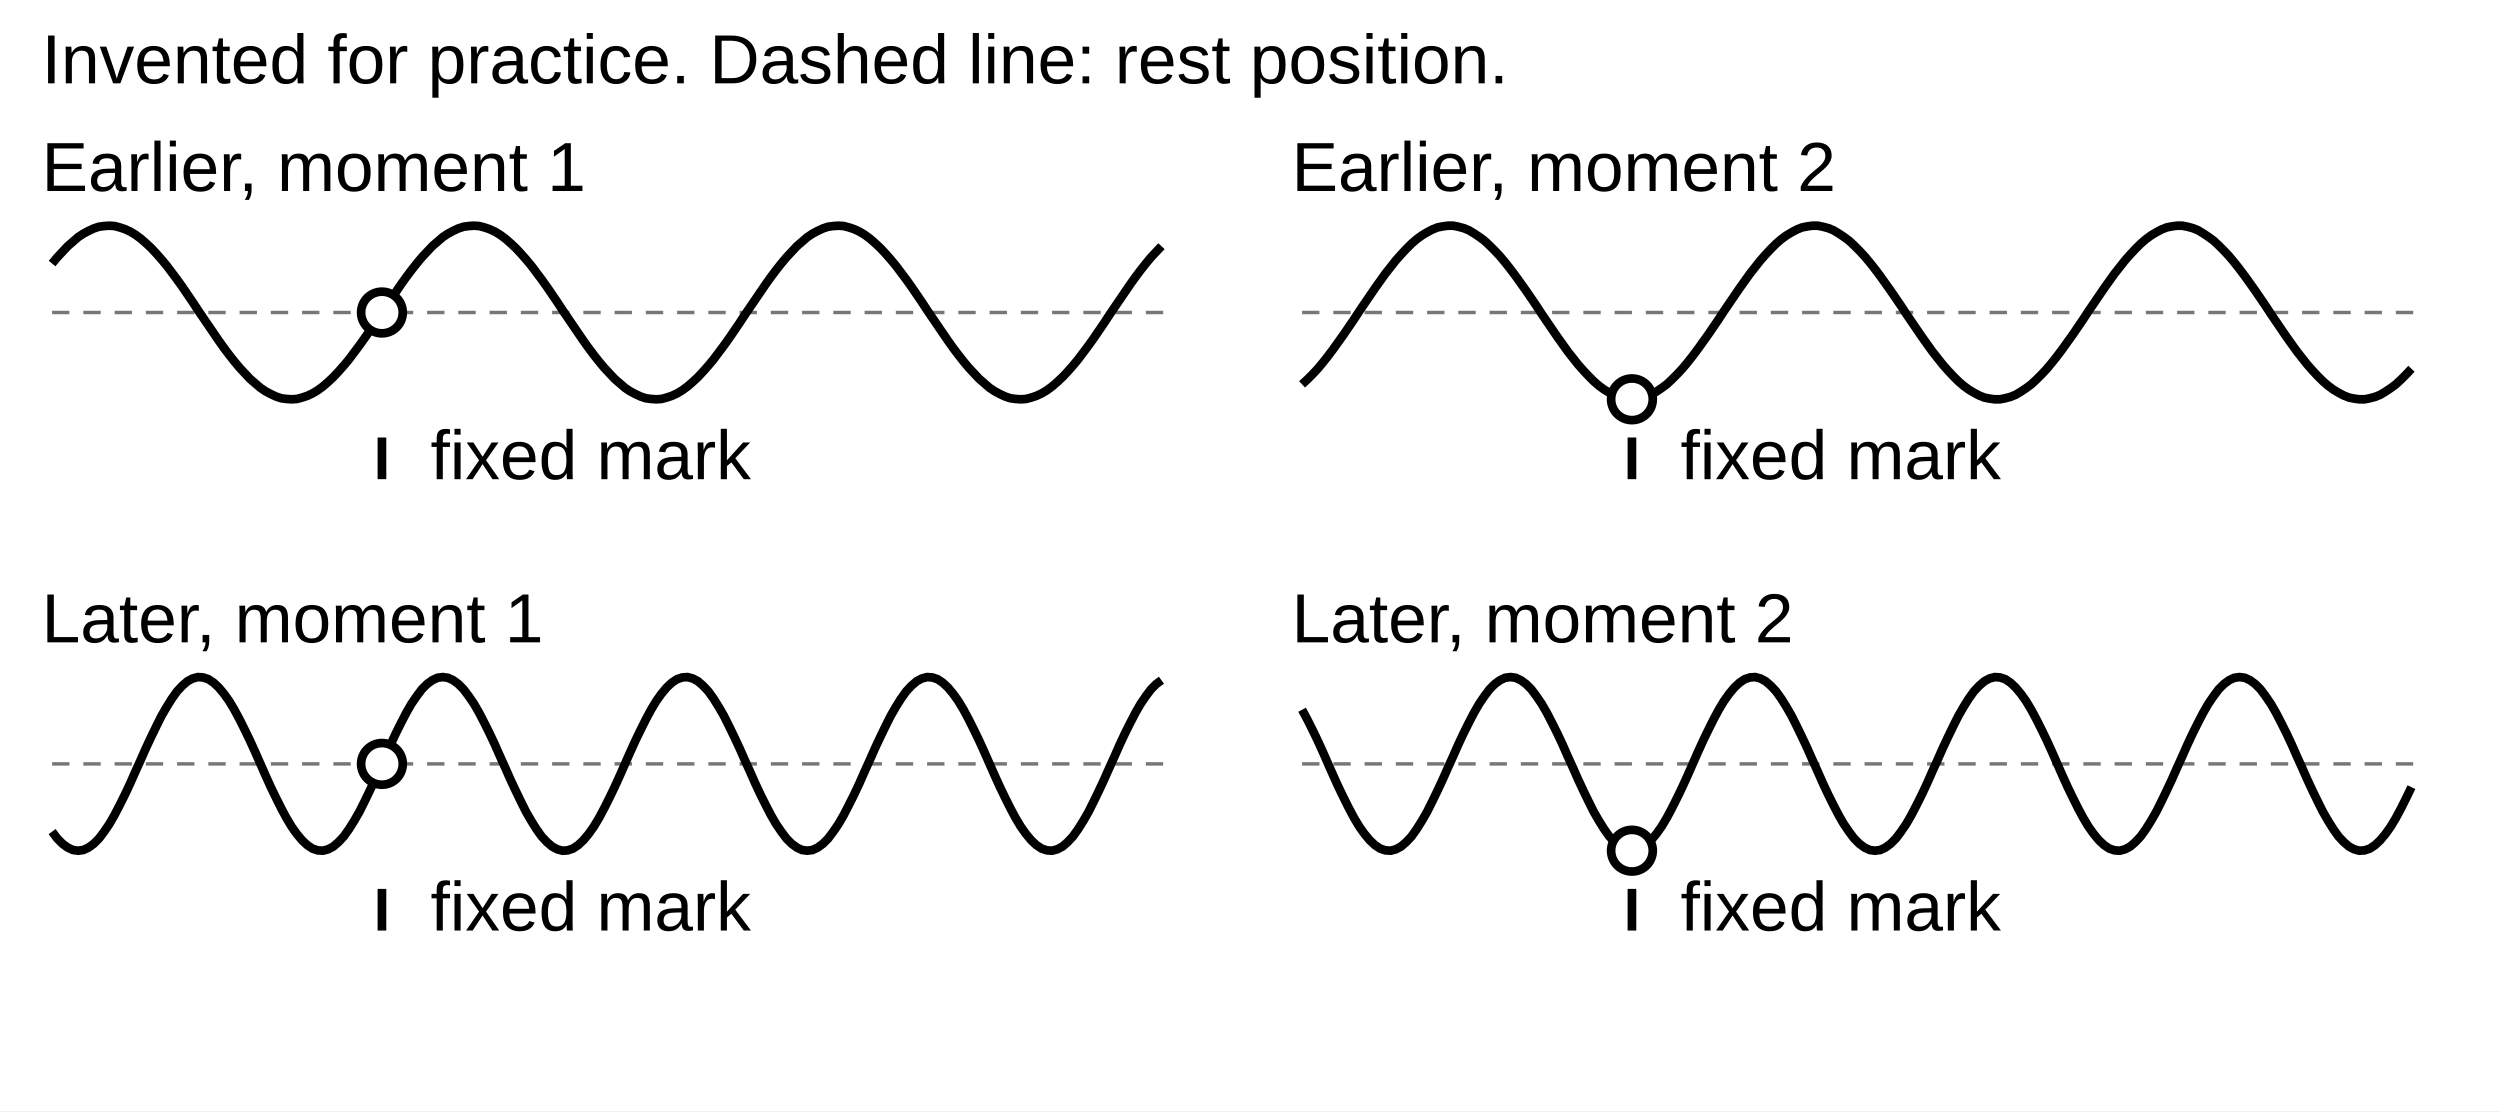
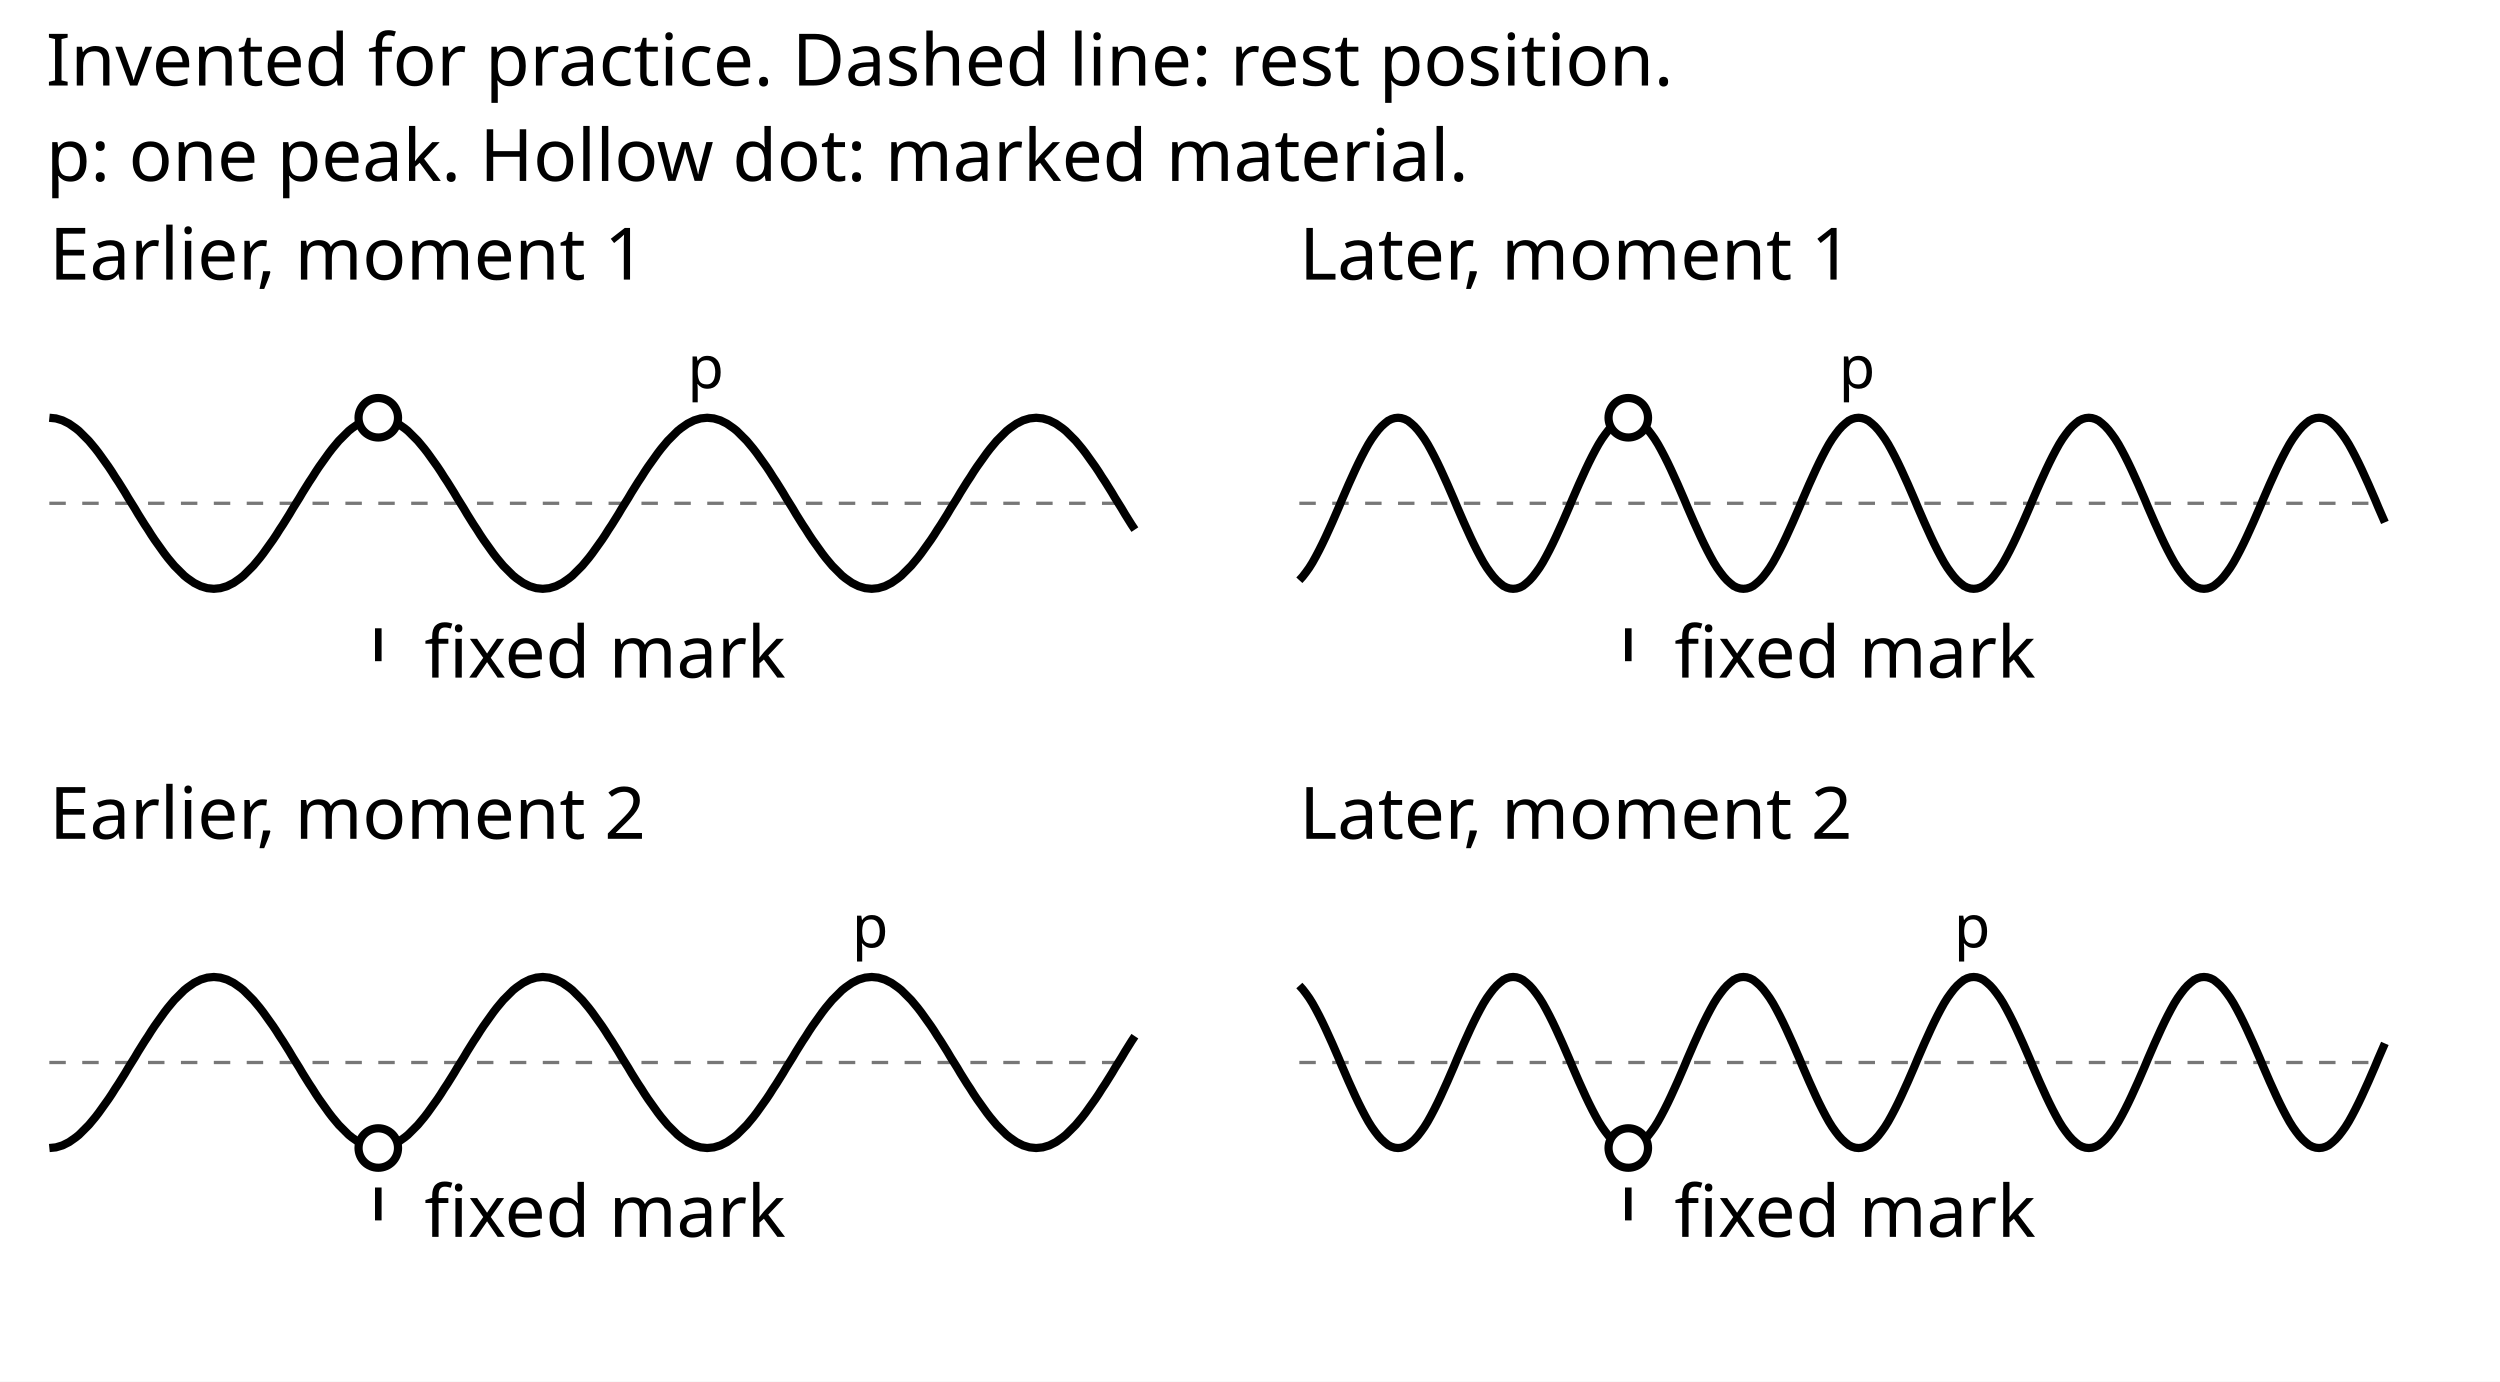
- <svg xmlns="http://www.w3.org/2000/svg" viewBox="0 0 720 320" role="img" aria-label="Original invented observation frames">
+ <svg xmlns="http://www.w3.org/2000/svg" viewBox="0 0 760 420" role="img" aria-label="Invented wave observation frames">
  <rect width="100%" height="100%" fill="white" />
-   <g font-family="Arial,sans-serif" font-size="20" fill="black">
-     <text x="12" y="24">Invented for practice. Dashed line: rest position.</text>
-     <text x="12" y="55">Earlier, moment 1</text>
-     <line x1="15" y1="90" x2="335" y2="90" stroke="#777" stroke-dasharray="5 4" />
-     <polyline points="15.0,75.9 16.5,74.1 18.0,72.5 19.5,70.9 21.0,69.6 22.5,68.3 24.0,67.3 25.5,66.5 27.0,65.8 28.5,65.3 30.0,65.1 31.5,65.0 33.0,65.1 34.5,65.5 36.0,66.0 37.5,66.7 39.0,67.6 40.5,68.7 42.0,70.0 43.5,71.4 45.0,73.0 46.5,74.7 48.0,76.5 49.5,78.5 51.0,80.5 52.5,82.6 54.0,84.8 55.5,87.0 57.0,89.3 58.5,91.5 60.0,93.7 61.5,95.9 63.0,98.1 64.5,100.2 66.0,102.2 67.5,104.1 69.0,105.9 70.5,107.5 72.0,109.1 73.5,110.4 75.0,111.7 76.5,112.7 78.0,113.5 79.5,114.2 81.0,114.7 82.5,114.9 84.0,115.0 85.5,114.9 87.0,114.5 88.5,114.0 90.0,113.3 91.5,112.4 93.0,111.3 94.5,110.0 96.0,108.6 97.5,107.0 99.0,105.3 100.5,103.5 102.0,101.5 103.5,99.5 105.0,97.4 106.5,95.2 108.0,93.0 109.5,90.7 111.0,88.5 112.5,86.3 114.0,84.1 115.5,81.9 117.0,79.8 118.5,77.8 120.0,75.9 121.5,74.1 123.0,72.5 124.5,70.9 126.0,69.6 127.5,68.3 129.0,67.3 130.5,66.5 132.0,65.8 133.5,65.3 135.0,65.1 136.5,65.0 138.0,65.1 139.5,65.5 141.0,66.0 142.5,66.7 144.0,67.6 145.5,68.7 147.0,70.0 148.5,71.4 150.0,73.0 151.5,74.7 153.0,76.5 154.5,78.5 156.0,80.5 157.5,82.6 159.0,84.8 160.5,87.0 162.0,89.3 163.5,91.5 165.0,93.7 166.5,95.9 168.0,98.1 169.5,100.2 171.0,102.2 172.5,104.1 174.0,105.9 175.5,107.5 177.0,109.1 178.5,110.4 180.0,111.7 181.5,112.7 183.0,113.5 184.5,114.2 186.0,114.7 187.5,114.9 189.0,115.0 190.5,114.9 192.0,114.5 193.5,114.0 195.0,113.3 196.5,112.4 198.0,111.3 199.5,110.0 201.0,108.6 202.5,107.0 204.0,105.3 205.5,103.5 207.0,101.5 208.5,99.5 210.0,97.4 211.5,95.2 213.0,93.0 214.5,90.7 216.0,88.5 217.5,86.3 219.0,84.1 220.5,81.9 222.0,79.8 223.5,77.8 225.0,75.9 226.5,74.1 228.0,72.5 229.5,70.9 231.0,69.6 232.5,68.3 234.0,67.3 235.5,66.5 237.0,65.8 238.5,65.3 240.0,65.1 241.5,65.0 243.0,65.1 244.5,65.5 246.0,66.0 247.5,66.7 249.0,67.6 250.5,68.7 252.0,70.0 253.5,71.4 255.0,73.0 256.5,74.7 258.0,76.5 259.5,78.5 261.0,80.5 262.5,82.6 264.0,84.8 265.5,87.0 267.0,89.3 268.5,91.5 270.0,93.7 271.5,95.9 273.0,98.1 274.5,100.2 276.0,102.2 277.5,104.1 279.0,105.9 280.5,107.5 282.0,109.1 283.5,110.4 285.0,111.7 286.5,112.7 288.0,113.5 289.5,114.2 291.0,114.7 292.5,114.9 294.0,115.0 295.5,114.9 297.0,114.5 298.5,114.0 300.0,113.3 301.5,112.4 303.0,111.3 304.5,110.0 306.0,108.6 307.5,107.0 309.0,105.3 310.5,103.5 312.0,101.5 313.5,99.5 315.0,97.4 316.5,95.2 318.0,93.0 319.5,90.7 321.0,88.5 322.5,86.3 324.0,84.1 325.5,81.9 327.0,79.8 328.5,77.8 330.0,75.9 331.5,74.1 333.0,72.5 334.5,70.9" fill="none" stroke="black" stroke-width="2.5" />
-     <circle cx="110" cy="90.0" r="6" fill="white" stroke="black" stroke-width="2.5" />
-     <line x1="110" y1="126" x2="110" y2="138" stroke="black" stroke-width="2.5" />
-     <text x="124" y="138">fixed mark</text>
-     <text x="372" y="55">Earlier, moment 2</text>
-     <line x1="375" y1="90" x2="695" y2="90" stroke="#777" stroke-dasharray="5 4" />
-     <polyline points="375.0,110.7 376.5,109.3 378.0,107.8 379.5,106.2 381.0,104.4 382.5,102.5 384.0,100.5 385.5,98.4 387.0,96.3 388.5,94.1 390.0,91.9 391.5,89.6 393.0,87.4 394.5,85.2 396.0,83.0 397.5,80.9 399.0,78.8 400.5,76.9 402.0,75.0 403.5,73.3 405.0,71.7 406.5,70.2 408.0,68.9 409.5,67.8 411.0,66.9 412.5,66.1 414.0,65.5 415.5,65.2 417.0,65.0 418.5,65.0 420.0,65.3 421.5,65.7 423.0,66.3 424.5,67.2 426.0,68.2 427.5,69.3 429.0,70.7 430.5,72.2 432.0,73.8 433.5,75.6 435.0,77.5 436.5,79.5 438.0,81.6 439.5,83.7 441.0,85.9 442.5,88.1 444.0,90.4 445.5,92.6 447.0,94.8 448.5,97.0 450.0,99.1 451.5,101.2 453.0,103.1 454.5,105.0 456.0,106.7 457.5,108.3 459.0,109.8 460.5,111.1 462.0,112.2 463.5,113.1 465.0,113.9 466.5,114.5 468.0,114.8 469.5,115.0 471.0,115.0 472.5,114.7 474.0,114.3 475.5,113.7 477.0,112.8 478.5,111.8 480.0,110.7 481.5,109.3 483.0,107.8 484.5,106.2 486.0,104.4 487.5,102.5 489.0,100.5 490.5,98.4 492.0,96.3 493.5,94.1 495.0,91.9 496.5,89.6 498.0,87.4 499.5,85.2 501.0,83.0 502.5,80.9 504.0,78.8 505.5,76.9 507.0,75.0 508.5,73.3 510.0,71.7 511.5,70.2 513.0,68.9 514.5,67.8 516.0,66.9 517.5,66.1 519.0,65.5 520.5,65.2 522.0,65.0 523.5,65.0 525.0,65.3 526.5,65.7 528.0,66.3 529.5,67.2 531.0,68.2 532.5,69.3 534.0,70.7 535.5,72.2 537.0,73.8 538.5,75.6 540.0,77.5 541.5,79.5 543.0,81.6 544.5,83.7 546.0,85.9 547.5,88.1 549.0,90.4 550.5,92.6 552.0,94.8 553.5,97.0 555.0,99.1 556.5,101.2 558.0,103.1 559.5,105.0 561.0,106.7 562.5,108.3 564.0,109.8 565.5,111.1 567.0,112.2 568.5,113.1 570.0,113.9 571.5,114.5 573.0,114.8 574.5,115.0 576.0,115.0 577.5,114.7 579.0,114.3 580.5,113.7 582.0,112.8 583.5,111.8 585.0,110.7 586.5,109.3 588.0,107.8 589.5,106.2 591.0,104.4 592.5,102.5 594.0,100.5 595.5,98.4 597.0,96.3 598.5,94.1 600.0,91.9 601.5,89.6 603.0,87.4 604.5,85.2 606.0,83.0 607.5,80.9 609.0,78.8 610.5,76.9 612.0,75.0 613.5,73.3 615.0,71.7 616.5,70.2 618.0,68.9 619.5,67.8 621.0,66.9 622.5,66.1 624.0,65.5 625.5,65.2 627.0,65.0 628.5,65.0 630.0,65.3 631.5,65.7 633.0,66.3 634.5,67.2 636.0,68.2 637.5,69.3 639.0,70.7 640.5,72.2 642.0,73.8 643.5,75.6 645.0,77.5 646.5,79.5 648.0,81.6 649.5,83.7 651.0,85.9 652.5,88.1 654.0,90.4 655.5,92.6 657.0,94.8 658.5,97.0 660.0,99.1 661.5,101.2 663.0,103.1 664.5,105.0 666.0,106.7 667.5,108.3 669.0,109.8 670.5,111.1 672.0,112.2 673.5,113.1 675.0,113.9 676.5,114.5 678.0,114.8 679.5,115.0 681.0,115.0 682.5,114.7 684.0,114.3 685.5,113.7 687.0,112.8 688.5,111.8 690.0,110.7 691.5,109.3 693.0,107.8 694.5,106.2" fill="none" stroke="black" stroke-width="2.5" />
-     <circle cx="470" cy="115.0" r="6" fill="white" stroke="black" stroke-width="2.5" />
-     <line x1="470" y1="126" x2="470" y2="138" stroke="black" stroke-width="2.5" />
-     <text x="484" y="138">fixed mark</text>
-     <text x="12" y="185">Later, moment 1</text>
-     <line x1="15" y1="220" x2="335" y2="220" stroke="#777" stroke-dasharray="5 4" />
-     <polyline points="15.0,239.5 16.5,241.5 18.0,243.0 19.5,244.1 21.0,244.8 22.5,245.0 24.0,244.8 25.5,244.1 27.0,243.0 28.5,241.5 30.0,239.5 31.5,237.3 33.0,234.7 34.5,231.8 36.0,228.8 37.5,225.6 39.0,222.2 40.5,218.9 42.0,215.5 43.5,212.3 45.0,209.2 46.5,206.2 48.0,203.6 49.5,201.2 51.0,199.1 52.5,197.5 54.0,196.2 55.5,195.4 57.0,195.0 58.5,195.1 60.0,195.6 61.5,196.6 63.0,198.0 64.5,199.8 66.0,201.9 67.5,204.4 69.0,207.2 70.5,210.2 72.0,213.3 73.5,216.6 75.0,220.0 76.5,223.4 78.0,226.7 79.5,229.8 81.0,232.8 82.5,235.6 84.0,238.1 85.5,240.2 87.0,242.0 88.5,243.4 90.0,244.4 91.5,244.9 93.0,245.0 94.5,244.6 96.0,243.8 97.5,242.5 99.0,240.9 100.5,238.8 102.0,236.4 103.5,233.8 105.0,230.8 106.5,227.7 108.0,224.5 109.5,221.1 111.0,217.8 112.5,214.4 114.0,211.2 115.5,208.2 117.0,205.3 118.5,202.7 120.0,200.5 121.5,198.5 123.0,197.0 124.5,195.9 126.0,195.2 127.5,195.0 129.0,195.2 130.5,195.9 132.0,197.0 133.5,198.5 135.0,200.5 136.5,202.7 138.0,205.3 139.5,208.2 141.0,211.2 142.5,214.4 144.0,217.8 145.5,221.1 147.0,224.5 148.5,227.7 150.0,230.8 151.5,233.8 153.0,236.4 154.5,238.8 156.0,240.9 157.5,242.5 159.0,243.8 160.5,244.6 162.0,245.0 163.5,244.9 165.0,244.4 166.5,243.4 168.0,242.0 169.5,240.2 171.0,238.1 172.5,235.6 174.0,232.8 175.5,229.8 177.0,226.7 178.5,223.4 180.0,220.0 181.5,216.6 183.0,213.3 184.5,210.2 186.0,207.2 187.5,204.4 189.0,201.9 190.5,199.8 192.0,198.0 193.5,196.6 195.0,195.6 196.5,195.1 198.0,195.0 199.5,195.4 201.0,196.2 202.5,197.5 204.0,199.1 205.5,201.2 207.0,203.6 208.5,206.2 210.0,209.2 211.5,212.3 213.0,215.5 214.5,218.9 216.0,222.2 217.5,225.6 219.0,228.8 220.5,231.8 222.0,234.7 223.5,237.3 225.0,239.5 226.5,241.5 228.0,243.0 229.5,244.1 231.0,244.8 232.5,245.0 234.0,244.8 235.5,244.1 237.0,243.0 238.5,241.5 240.0,239.5 241.5,237.3 243.0,234.7 244.5,231.8 246.0,228.8 247.5,225.6 249.0,222.2 250.5,218.9 252.0,215.5 253.5,212.3 255.0,209.2 256.5,206.2 258.0,203.6 259.5,201.2 261.0,199.1 262.5,197.5 264.0,196.2 265.5,195.4 267.0,195.0 268.5,195.1 270.0,195.6 271.5,196.6 273.0,198.0 274.5,199.8 276.0,201.9 277.5,204.4 279.0,207.2 280.5,210.2 282.0,213.3 283.5,216.6 285.0,220.0 286.5,223.4 288.0,226.7 289.5,229.8 291.0,232.8 292.5,235.6 294.0,238.1 295.5,240.2 297.0,242.0 298.5,243.4 300.0,244.4 301.5,244.9 303.0,245.0 304.5,244.6 306.0,243.8 307.5,242.5 309.0,240.9 310.5,238.8 312.0,236.4 313.5,233.8 315.0,230.8 316.5,227.7 318.0,224.5 319.5,221.1 321.0,217.8 322.5,214.4 324.0,211.2 325.5,208.2 327.0,205.3 328.5,202.7 330.0,200.5 331.5,198.5 333.0,197.0 334.5,195.9" fill="none" stroke="black" stroke-width="2.5" />
-     <circle cx="110" cy="220.0" r="6" fill="white" stroke="black" stroke-width="2.5" />
-     <line x1="110" y1="256" x2="110" y2="268" stroke="black" stroke-width="2.5" />
-     <text x="124" y="268">fixed mark</text>
-     <text x="372" y="185">Later, moment 2</text>
-     <line x1="375" y1="220" x2="695" y2="220" stroke="#777" stroke-dasharray="5 4" />
-     <polyline points="375.0,204.4 376.5,207.2 378.0,210.2 379.5,213.3 381.0,216.6 382.5,220.0 384.0,223.4 385.5,226.7 387.0,229.8 388.5,232.8 390.0,235.6 391.5,238.1 393.0,240.2 394.5,242.0 396.0,243.4 397.5,244.4 399.0,244.9 400.5,245.0 402.0,244.6 403.5,243.8 405.0,242.5 406.5,240.9 408.0,238.8 409.5,236.4 411.0,233.8 412.5,230.8 414.0,227.7 415.5,224.5 417.0,221.1 418.5,217.8 420.0,214.4 421.5,211.2 423.0,208.2 424.5,205.3 426.0,202.7 427.5,200.5 429.0,198.5 430.5,197.0 432.0,195.9 433.5,195.2 435.0,195.0 436.5,195.2 438.0,195.9 439.5,197.0 441.0,198.5 442.5,200.5 444.0,202.7 445.5,205.3 447.0,208.2 448.5,211.2 450.0,214.4 451.5,217.8 453.0,221.1 454.5,224.5 456.0,227.7 457.5,230.8 459.0,233.8 460.5,236.4 462.0,238.8 463.5,240.9 465.0,242.5 466.5,243.8 468.0,244.6 469.5,245.0 471.0,244.9 472.5,244.4 474.0,243.4 475.5,242.0 477.0,240.2 478.5,238.1 480.0,235.6 481.5,232.8 483.0,229.8 484.5,226.7 486.0,223.4 487.5,220.0 489.0,216.6 490.5,213.3 492.0,210.2 493.5,207.2 495.0,204.4 496.5,201.9 498.0,199.8 499.5,198.0 501.0,196.6 502.5,195.6 504.0,195.1 505.5,195.0 507.0,195.4 508.5,196.2 510.0,197.5 511.5,199.1 513.0,201.2 514.5,203.6 516.0,206.2 517.5,209.2 519.0,212.3 520.5,215.5 522.0,218.9 523.5,222.2 525.0,225.6 526.5,228.8 528.0,231.8 529.5,234.7 531.0,237.3 532.5,239.5 534.0,241.5 535.5,243.0 537.0,244.1 538.5,244.8 540.0,245.0 541.5,244.8 543.0,244.1 544.5,243.0 546.0,241.5 547.5,239.5 549.0,237.3 550.5,234.7 552.0,231.8 553.5,228.8 555.0,225.6 556.5,222.2 558.0,218.9 559.5,215.5 561.0,212.3 562.5,209.2 564.0,206.2 565.5,203.6 567.0,201.2 568.5,199.1 570.0,197.5 571.5,196.2 573.0,195.4 574.5,195.0 576.0,195.1 577.5,195.6 579.0,196.6 580.5,198.0 582.0,199.8 583.5,201.9 585.0,204.4 586.5,207.2 588.0,210.2 589.5,213.3 591.0,216.6 592.5,220.0 594.0,223.4 595.5,226.7 597.0,229.8 598.5,232.8 600.0,235.6 601.5,238.1 603.0,240.2 604.5,242.0 606.0,243.4 607.5,244.4 609.0,244.9 610.5,245.0 612.0,244.6 613.5,243.8 615.0,242.5 616.5,240.9 618.0,238.8 619.5,236.4 621.0,233.8 622.5,230.8 624.0,227.7 625.5,224.5 627.0,221.1 628.5,217.8 630.0,214.4 631.5,211.2 633.0,208.2 634.5,205.3 636.0,202.7 637.5,200.5 639.0,198.5 640.5,197.0 642.0,195.9 643.5,195.2 645.0,195.0 646.5,195.2 648.0,195.9 649.5,197.0 651.0,198.5 652.5,200.5 654.0,202.7 655.5,205.3 657.0,208.2 658.5,211.2 660.0,214.4 661.5,217.8 663.0,221.1 664.5,224.5 666.0,227.7 667.5,230.8 669.0,233.8 670.5,236.4 672.0,238.8 673.5,240.9 675.0,242.5 676.5,243.8 678.0,244.6 679.5,245.0 681.0,244.9 682.5,244.4 684.0,243.4 685.5,242.0 687.0,240.2 688.5,238.1 690.0,235.6 691.5,232.8 693.0,229.8 694.5,226.7" fill="none" stroke="black" stroke-width="2.5" />
-     <circle cx="470" cy="245.0" r="6" fill="white" stroke="black" stroke-width="2.5" />
-     <line x1="470" y1="256" x2="470" y2="268" stroke="black" stroke-width="2.5" />
-     <text x="484" y="268">fixed mark</text>
+   <g font-family="sans-serif" font-size="22" fill="black">
+     <text x="14" y="26">Invented for practice. Dashed line: rest position.</text>
+     <text x="14" y="55">p: one peak. Hollow dot: marked material.</text>
+     <text x="15" y="85">Earlier, moment 1</text>
+     <path d="M 15 153 h 330" fill="none" stroke="#777" stroke-dasharray="5 5" />
+     <polyline points="15.0,127.0 16.0,127.1 17.0,127.2 18.0,127.5 19.0,127.8 20.0,128.3 21.0,128.8 22.0,129.5 23.0,130.2 24.0,131.0 25.0,132.0 26.0,133.0 27.0,134.0 28.0,135.2 29.0,136.4 30.0,137.7 31.0,139.1 32.0,140.5 33.0,141.9 34.0,143.4 35.0,145.0 36.0,146.5 37.0,148.1 38.0,149.7 39.0,151.4 40.0,153.0 41.0,154.6 42.0,156.3 43.0,157.9 44.0,159.5 45.0,161.0 46.0,162.6 47.0,164.1 48.0,165.5 49.0,166.9 50.0,168.3 51.0,169.6 52.0,170.8 53.0,172.0 54.0,173.0 55.0,174.0 56.0,175.0 57.0,175.8 58.0,176.5 59.0,177.2 60.0,177.7 61.0,178.2 62.0,178.5 63.0,178.8 64.0,178.9 65.0,179.0 66.0,178.9 67.0,178.8 68.0,178.5 69.0,178.2 70.0,177.7 71.0,177.2 72.0,176.5 73.0,175.8 74.0,175.0 75.0,174.0 76.0,173.0 77.0,172.0 78.0,170.8 79.0,169.6 80.0,168.3 81.0,166.9 82.0,165.5 83.0,164.1 84.0,162.6 85.0,161.0 86.0,159.5 87.0,157.9 88.0,156.3 89.0,154.6 90.0,153.0 91.0,151.4 92.0,149.7 93.0,148.1 94.0,146.5 95.0,145.0 96.0,143.4 97.0,141.9 98.0,140.5 99.0,139.1 100.0,137.7 101.0,136.4 102.0,135.2 103.0,134.0 104.0,133.0 105.0,132.0 106.0,131.0 107.0,130.2 108.0,129.5 109.0,128.8 110.0,128.3 111.0,127.8 112.0,127.5 113.0,127.2 114.0,127.1 115.0,127.0 116.0,127.1 117.0,127.2 118.0,127.5 119.0,127.8 120.0,128.3 121.0,128.8 122.0,129.5 123.0,130.2 124.0,131.0 125.0,132.0 126.0,133.0 127.0,134.0 128.0,135.2 129.0,136.4 130.0,137.7 131.0,139.1 132.0,140.5 133.0,141.9 134.0,143.4 135.0,145.0 136.0,146.5 137.0,148.1 138.0,149.7 139.0,151.4 140.0,153.0 141.0,154.6 142.0,156.3 143.0,157.9 144.0,159.5 145.0,161.0 146.0,162.6 147.0,164.1 148.0,165.5 149.0,166.9 150.0,168.3 151.0,169.6 152.0,170.8 153.0,172.0 154.0,173.0 155.0,174.0 156.0,175.0 157.0,175.8 158.0,176.5 159.0,177.2 160.0,177.7 161.0,178.2 162.0,178.5 163.0,178.8 164.0,178.9 165.0,179.0 166.0,178.9 167.0,178.8 168.0,178.5 169.0,178.2 170.0,177.7 171.0,177.2 172.0,176.5 173.0,175.8 174.0,175.0 175.0,174.0 176.0,173.0 177.0,172.0 178.0,170.8 179.0,169.6 180.0,168.3 181.0,166.9 182.0,165.5 183.0,164.1 184.0,162.6 185.0,161.0 186.0,159.5 187.0,157.9 188.0,156.3 189.0,154.6 190.0,153.0 191.0,151.4 192.0,149.7 193.0,148.1 194.0,146.5 195.0,145.0 196.0,143.4 197.0,141.9 198.0,140.5 199.0,139.1 200.0,137.7 201.0,136.4 202.0,135.2 203.0,134.0 204.0,133.0 205.0,132.0 206.0,131.0 207.0,130.2 208.0,129.5 209.0,128.8 210.0,128.3 211.0,127.8 212.0,127.5 213.0,127.2 214.0,127.1 215.0,127.0 216.0,127.1 217.0,127.2 218.0,127.5 219.0,127.8 220.0,128.3 221.0,128.8 222.0,129.5 223.0,130.2 224.0,131.0 225.0,132.0 226.0,133.0 227.0,134.0 228.0,135.2 229.0,136.4 230.0,137.7 231.0,139.1 232.0,140.5 233.0,141.9 234.0,143.4 235.0,145.0 236.0,146.5 237.0,148.1 238.0,149.7 239.0,151.4 240.0,153.0 241.0,154.6 242.0,156.3 243.0,157.9 244.0,159.5 245.0,161.0 246.0,162.6 247.0,164.1 248.0,165.5 249.0,166.9 250.0,168.3 251.0,169.6 252.0,170.8 253.0,172.0 254.0,173.0 255.0,174.0 256.0,175.0 257.0,175.8 258.0,176.5 259.0,177.2 260.0,177.7 261.0,178.2 262.0,178.5 263.0,178.8 264.0,178.9 265.0,179.0 266.0,178.9 267.0,178.8 268.0,178.5 269.0,178.2 270.0,177.7 271.0,177.2 272.0,176.5 273.0,175.8 274.0,175.0 275.0,174.0 276.0,173.0 277.0,172.0 278.0,170.8 279.0,169.6 280.0,168.3 281.0,166.9 282.0,165.5 283.0,164.1 284.0,162.6 285.0,161.0 286.0,159.5 287.0,157.9 288.0,156.3 289.0,154.6 290.0,153.0 291.0,151.4 292.0,149.7 293.0,148.1 294.0,146.5 295.0,145.0 296.0,143.4 297.0,141.9 298.0,140.5 299.0,139.1 300.0,137.7 301.0,136.4 302.0,135.2 303.0,134.0 304.0,133.0 305.0,132.0 306.0,131.0 307.0,130.2 308.0,129.5 309.0,128.8 310.0,128.3 311.0,127.8 312.0,127.5 313.0,127.2 314.0,127.1 315.0,127.0 316.0,127.1 317.0,127.2 318.0,127.5 319.0,127.8 320.0,128.3 321.0,128.8 322.0,129.5 323.0,130.2 324.0,131.0 325.0,132.0 326.0,133.0 327.0,134.0 328.0,135.2 329.0,136.4 330.0,137.7 331.0,139.1 332.0,140.5 333.0,141.9 334.0,143.4 335.0,145.0 336.0,146.5 337.0,148.1 338.0,149.7 339.0,151.4 340.0,153.0 341.0,154.6 342.0,156.3 343.0,157.9 344.0,159.5 345.0,161.0" fill="none" stroke="black" stroke-width="2.5" />
+     <circle cx="115" cy="127.0" r="6" fill="white" stroke="black" stroke-width="2.5" />
+     <path d="M 115 191 v 10" stroke="black" stroke-width="2" />
+     <text x="129" y="206">fixed mark</text>
+     <text x="209.0" y="118.0" font-size="18">p</text>
+     <text x="15" y="255">Earlier, moment 2</text>
+     <path d="M 15 323 h 330" fill="none" stroke="#777" stroke-dasharray="5 5" />
+     <polyline points="15.0,349.0 16.0,348.9 17.0,348.8 18.0,348.5 19.0,348.2 20.0,347.7 21.0,347.2 22.0,346.5 23.0,345.8 24.0,345.0 25.0,344.0 26.0,343.0 27.0,342.0 28.0,340.8 29.0,339.6 30.0,338.3 31.0,336.9 32.0,335.5 33.0,334.1 34.0,332.6 35.0,331.0 36.0,329.5 37.0,327.9 38.0,326.3 39.0,324.6 40.0,323.0 41.0,321.4 42.0,319.7 43.0,318.1 44.0,316.5 45.0,315.0 46.0,313.4 47.0,311.9 48.0,310.5 49.0,309.1 50.0,307.7 51.0,306.4 52.0,305.2 53.0,304.0 54.0,303.0 55.0,302.0 56.0,301.0 57.0,300.2 58.0,299.5 59.0,298.8 60.0,298.3 61.0,297.8 62.0,297.5 63.0,297.2 64.0,297.1 65.0,297.0 66.0,297.1 67.0,297.2 68.0,297.5 69.0,297.8 70.0,298.3 71.0,298.8 72.0,299.5 73.0,300.2 74.0,301.0 75.0,302.0 76.0,303.0 77.0,304.0 78.0,305.2 79.0,306.4 80.0,307.7 81.0,309.1 82.0,310.5 83.0,311.9 84.0,313.4 85.0,315.0 86.0,316.5 87.0,318.1 88.0,319.7 89.0,321.4 90.0,323.0 91.0,324.6 92.0,326.3 93.0,327.9 94.0,329.5 95.0,331.0 96.0,332.6 97.0,334.1 98.0,335.5 99.0,336.9 100.0,338.3 101.0,339.6 102.0,340.8 103.0,342.0 104.0,343.0 105.0,344.0 106.0,345.0 107.0,345.8 108.0,346.5 109.0,347.2 110.0,347.7 111.0,348.2 112.0,348.5 113.0,348.8 114.0,348.9 115.0,349.0 116.0,348.9 117.0,348.8 118.0,348.5 119.0,348.2 120.0,347.7 121.0,347.2 122.0,346.5 123.0,345.8 124.0,345.0 125.0,344.0 126.0,343.0 127.0,342.0 128.0,340.8 129.0,339.6 130.0,338.3 131.0,336.9 132.0,335.5 133.0,334.1 134.0,332.6 135.0,331.0 136.0,329.5 137.0,327.9 138.0,326.3 139.0,324.6 140.0,323.0 141.0,321.4 142.0,319.7 143.0,318.1 144.0,316.5 145.0,315.0 146.0,313.4 147.0,311.9 148.0,310.5 149.0,309.1 150.0,307.7 151.0,306.4 152.0,305.2 153.0,304.0 154.0,303.0 155.0,302.0 156.0,301.0 157.0,300.2 158.0,299.5 159.0,298.8 160.0,298.3 161.0,297.8 162.0,297.5 163.0,297.2 164.0,297.1 165.0,297.0 166.0,297.1 167.0,297.2 168.0,297.5 169.0,297.8 170.0,298.3 171.0,298.8 172.0,299.5 173.0,300.2 174.0,301.0 175.0,302.0 176.0,303.0 177.0,304.0 178.0,305.2 179.0,306.4 180.0,307.7 181.0,309.1 182.0,310.5 183.0,311.9 184.0,313.4 185.0,315.0 186.0,316.5 187.0,318.1 188.0,319.7 189.0,321.4 190.0,323.0 191.0,324.6 192.0,326.3 193.0,327.9 194.0,329.5 195.0,331.0 196.0,332.6 197.0,334.1 198.0,335.5 199.0,336.9 200.0,338.3 201.0,339.6 202.0,340.8 203.0,342.0 204.0,343.0 205.0,344.0 206.0,345.0 207.0,345.8 208.0,346.5 209.0,347.2 210.0,347.7 211.0,348.2 212.0,348.5 213.0,348.8 214.0,348.9 215.0,349.0 216.0,348.9 217.0,348.8 218.0,348.5 219.0,348.2 220.0,347.7 221.0,347.2 222.0,346.5 223.0,345.8 224.0,345.0 225.0,344.0 226.0,343.0 227.0,342.0 228.0,340.8 229.0,339.6 230.0,338.3 231.0,336.9 232.0,335.5 233.0,334.1 234.0,332.6 235.0,331.0 236.0,329.5 237.0,327.9 238.0,326.3 239.0,324.6 240.0,323.0 241.0,321.4 242.0,319.7 243.0,318.1 244.0,316.5 245.0,315.0 246.0,313.4 247.0,311.9 248.0,310.5 249.0,309.1 250.0,307.7 251.0,306.4 252.0,305.2 253.0,304.0 254.0,303.0 255.0,302.0 256.0,301.0 257.0,300.2 258.0,299.5 259.0,298.8 260.0,298.3 261.0,297.8 262.0,297.5 263.0,297.2 264.0,297.1 265.0,297.0 266.0,297.1 267.0,297.2 268.0,297.5 269.0,297.8 270.0,298.3 271.0,298.8 272.0,299.5 273.0,300.2 274.0,301.0 275.0,302.0 276.0,303.0 277.0,304.0 278.0,305.2 279.0,306.4 280.0,307.7 281.0,309.1 282.0,310.5 283.0,311.9 284.0,313.4 285.0,315.0 286.0,316.5 287.0,318.1 288.0,319.7 289.0,321.4 290.0,323.0 291.0,324.6 292.0,326.3 293.0,327.9 294.0,329.5 295.0,331.0 296.0,332.6 297.0,334.1 298.0,335.5 299.0,336.9 300.0,338.3 301.0,339.6 302.0,340.8 303.0,342.0 304.0,343.0 305.0,344.0 306.0,345.0 307.0,345.8 308.0,346.5 309.0,347.2 310.0,347.7 311.0,348.2 312.0,348.5 313.0,348.8 314.0,348.9 315.0,349.0 316.0,348.9 317.0,348.8 318.0,348.5 319.0,348.2 320.0,347.7 321.0,347.2 322.0,346.5 323.0,345.8 324.0,345.0 325.0,344.0 326.0,343.0 327.0,342.0 328.0,340.8 329.0,339.6 330.0,338.3 331.0,336.9 332.0,335.5 333.0,334.1 334.0,332.6 335.0,331.0 336.0,329.5 337.0,327.9 338.0,326.3 339.0,324.6 340.0,323.0 341.0,321.4 342.0,319.7 343.0,318.1 344.0,316.5 345.0,315.0" fill="none" stroke="black" stroke-width="2.5" />
+     <circle cx="115" cy="349.0" r="6" fill="white" stroke="black" stroke-width="2.5" />
+     <path d="M 115 361 v 10" stroke="black" stroke-width="2" />
+     <text x="129" y="376">fixed mark</text>
+     <text x="259.0" y="288.0" font-size="18">p</text>
+     <text x="395" y="85">Later, moment 1</text>
+     <path d="M 395 153 h 330" fill="none" stroke="#777" stroke-dasharray="5 5" />
+     <polyline points="395.0,176.4 396.0,175.3 397.0,174.0 398.0,172.6 399.0,171.0 400.0,169.2 401.0,167.3 402.0,165.3 403.0,163.2 404.0,161.0 405.0,158.8 406.0,156.5 407.0,154.2 408.0,151.8 409.0,149.5 410.0,147.2 411.0,145.0 412.0,142.8 413.0,140.7 414.0,138.7 415.0,136.8 416.0,135.0 417.0,133.4 418.0,132.0 419.0,130.7 420.0,129.6 421.0,128.7 422.0,127.9 423.0,127.4 424.0,127.1 425.0,127.0 426.0,127.1 427.0,127.4 428.0,127.9 429.0,128.7 430.0,129.6 431.0,130.7 432.0,132.0 433.0,133.4 434.0,135.0 435.0,136.8 436.0,138.7 437.0,140.7 438.0,142.8 439.0,145.0 440.0,147.2 441.0,149.5 442.0,151.8 443.0,154.2 444.0,156.5 445.0,158.8 446.0,161.0 447.0,163.2 448.0,165.3 449.0,167.3 450.0,169.2 451.0,171.0 452.0,172.6 453.0,174.0 454.0,175.3 455.0,176.4 456.0,177.3 457.0,178.1 458.0,178.6 459.0,178.9 460.0,179.0 461.0,178.9 462.0,178.6 463.0,178.1 464.0,177.3 465.0,176.4 466.0,175.3 467.0,174.0 468.0,172.6 469.0,171.0 470.0,169.2 471.0,167.3 472.0,165.3 473.0,163.2 474.0,161.0 475.0,158.8 476.0,156.5 477.0,154.2 478.0,151.8 479.0,149.5 480.0,147.2 481.0,145.0 482.0,142.8 483.0,140.7 484.0,138.7 485.0,136.8 486.0,135.0 487.0,133.4 488.0,132.0 489.0,130.7 490.0,129.6 491.0,128.7 492.0,127.9 493.0,127.4 494.0,127.1 495.0,127.0 496.0,127.1 497.0,127.4 498.0,127.9 499.0,128.7 500.0,129.6 501.0,130.7 502.0,132.0 503.0,133.4 504.0,135.0 505.0,136.8 506.0,138.7 507.0,140.7 508.0,142.8 509.0,145.0 510.0,147.2 511.0,149.5 512.0,151.8 513.0,154.2 514.0,156.5 515.0,158.8 516.0,161.0 517.0,163.2 518.0,165.3 519.0,167.3 520.0,169.2 521.0,171.0 522.0,172.6 523.0,174.0 524.0,175.3 525.0,176.4 526.0,177.3 527.0,178.1 528.0,178.6 529.0,178.9 530.0,179.0 531.0,178.9 532.0,178.6 533.0,178.1 534.0,177.3 535.0,176.4 536.0,175.3 537.0,174.0 538.0,172.6 539.0,171.0 540.0,169.2 541.0,167.3 542.0,165.3 543.0,163.2 544.0,161.0 545.0,158.8 546.0,156.5 547.0,154.2 548.0,151.8 549.0,149.5 550.0,147.2 551.0,145.0 552.0,142.8 553.0,140.7 554.0,138.7 555.0,136.8 556.0,135.0 557.0,133.4 558.0,132.0 559.0,130.7 560.0,129.6 561.0,128.7 562.0,127.9 563.0,127.4 564.0,127.1 565.0,127.0 566.0,127.1 567.0,127.4 568.0,127.9 569.0,128.7 570.0,129.6 571.0,130.7 572.0,132.0 573.0,133.4 574.0,135.0 575.0,136.8 576.0,138.7 577.0,140.7 578.0,142.8 579.0,145.0 580.0,147.2 581.0,149.5 582.0,151.8 583.0,154.2 584.0,156.5 585.0,158.8 586.0,161.0 587.0,163.2 588.0,165.3 589.0,167.3 590.0,169.2 591.0,171.0 592.0,172.6 593.0,174.0 594.0,175.3 595.0,176.4 596.0,177.3 597.0,178.1 598.0,178.6 599.0,178.9 600.0,179.0 601.0,178.9 602.0,178.6 603.0,178.1 604.0,177.3 605.0,176.4 606.0,175.3 607.0,174.0 608.0,172.6 609.0,171.0 610.0,169.2 611.0,167.3 612.0,165.3 613.0,163.2 614.0,161.0 615.0,158.8 616.0,156.5 617.0,154.2 618.0,151.8 619.0,149.5 620.0,147.2 621.0,145.0 622.0,142.8 623.0,140.7 624.0,138.7 625.0,136.8 626.0,135.0 627.0,133.4 628.0,132.0 629.0,130.7 630.0,129.6 631.0,128.7 632.0,127.9 633.0,127.4 634.0,127.1 635.0,127.0 636.0,127.1 637.0,127.4 638.0,127.9 639.0,128.7 640.0,129.6 641.0,130.7 642.0,132.0 643.0,133.4 644.0,135.0 645.0,136.8 646.0,138.7 647.0,140.7 648.0,142.8 649.0,145.0 650.0,147.2 651.0,149.5 652.0,151.8 653.0,154.2 654.0,156.5 655.0,158.8 656.0,161.0 657.0,163.2 658.0,165.3 659.0,167.3 660.0,169.2 661.0,171.0 662.0,172.6 663.0,174.0 664.0,175.3 665.0,176.4 666.0,177.3 667.0,178.1 668.0,178.6 669.0,178.9 670.0,179.0 671.0,178.9 672.0,178.6 673.0,178.1 674.0,177.3 675.0,176.4 676.0,175.3 677.0,174.0 678.0,172.6 679.0,171.0 680.0,169.2 681.0,167.3 682.0,165.3 683.0,163.2 684.0,161.0 685.0,158.8 686.0,156.5 687.0,154.2 688.0,151.8 689.0,149.5 690.0,147.2 691.0,145.0 692.0,142.8 693.0,140.7 694.0,138.7 695.0,136.8 696.0,135.0 697.0,133.4 698.0,132.0 699.0,130.7 700.0,129.6 701.0,128.7 702.0,127.9 703.0,127.4 704.0,127.1 705.0,127.0 706.0,127.1 707.0,127.4 708.0,127.9 709.0,128.7 710.0,129.6 711.0,130.7 712.0,132.0 713.0,133.4 714.0,135.0 715.0,136.8 716.0,138.7 717.0,140.7 718.0,142.8 719.0,145.0 720.0,147.2 721.0,149.5 722.0,151.8 723.0,154.2 724.0,156.5 725.0,158.8" fill="none" stroke="black" stroke-width="2.5" />
+     <circle cx="495" cy="127.0" r="6" fill="white" stroke="black" stroke-width="2.5" />
+     <path d="M 495 191 v 10" stroke="black" stroke-width="2" />
+     <text x="509" y="206">fixed mark</text>
+     <text x="559.0" y="118.0" font-size="18">p</text>
+     <text x="395" y="255">Later, moment 2</text>
+     <path d="M 395 323 h 330" fill="none" stroke="#777" stroke-dasharray="5 5" />
+     <polyline points="395.0,299.6 396.0,300.7 397.0,302.0 398.0,303.4 399.0,305.0 400.0,306.8 401.0,308.7 402.0,310.7 403.0,312.8 404.0,315.0 405.0,317.2 406.0,319.5 407.0,321.8 408.0,324.2 409.0,326.5 410.0,328.8 411.0,331.0 412.0,333.2 413.0,335.3 414.0,337.3 415.0,339.2 416.0,341.0 417.0,342.6 418.0,344.0 419.0,345.3 420.0,346.4 421.0,347.3 422.0,348.1 423.0,348.6 424.0,348.9 425.0,349.0 426.0,348.9 427.0,348.6 428.0,348.1 429.0,347.3 430.0,346.4 431.0,345.3 432.0,344.0 433.0,342.6 434.0,341.0 435.0,339.2 436.0,337.3 437.0,335.3 438.0,333.2 439.0,331.0 440.0,328.8 441.0,326.5 442.0,324.2 443.0,321.8 444.0,319.5 445.0,317.2 446.0,315.0 447.0,312.8 448.0,310.7 449.0,308.7 450.0,306.8 451.0,305.0 452.0,303.4 453.0,302.0 454.0,300.7 455.0,299.6 456.0,298.7 457.0,297.9 458.0,297.4 459.0,297.1 460.0,297.0 461.0,297.1 462.0,297.4 463.0,297.9 464.0,298.7 465.0,299.6 466.0,300.7 467.0,302.0 468.0,303.4 469.0,305.0 470.0,306.8 471.0,308.7 472.0,310.7 473.0,312.8 474.0,315.0 475.0,317.2 476.0,319.5 477.0,321.8 478.0,324.2 479.0,326.5 480.0,328.8 481.0,331.0 482.0,333.2 483.0,335.3 484.0,337.3 485.0,339.2 486.0,341.0 487.0,342.6 488.0,344.0 489.0,345.3 490.0,346.4 491.0,347.3 492.0,348.1 493.0,348.6 494.0,348.9 495.0,349.0 496.0,348.9 497.0,348.6 498.0,348.1 499.0,347.3 500.0,346.4 501.0,345.3 502.0,344.0 503.0,342.6 504.0,341.0 505.0,339.2 506.0,337.3 507.0,335.3 508.0,333.2 509.0,331.0 510.0,328.8 511.0,326.5 512.0,324.2 513.0,321.8 514.0,319.5 515.0,317.2 516.0,315.0 517.0,312.8 518.0,310.7 519.0,308.7 520.0,306.8 521.0,305.0 522.0,303.4 523.0,302.0 524.0,300.7 525.0,299.6 526.0,298.7 527.0,297.9 528.0,297.4 529.0,297.1 530.0,297.0 531.0,297.1 532.0,297.4 533.0,297.9 534.0,298.7 535.0,299.6 536.0,300.7 537.0,302.0 538.0,303.4 539.0,305.0 540.0,306.8 541.0,308.7 542.0,310.7 543.0,312.8 544.0,315.0 545.0,317.2 546.0,319.5 547.0,321.8 548.0,324.2 549.0,326.5 550.0,328.8 551.0,331.0 552.0,333.2 553.0,335.3 554.0,337.3 555.0,339.2 556.0,341.0 557.0,342.6 558.0,344.0 559.0,345.3 560.0,346.4 561.0,347.3 562.0,348.1 563.0,348.6 564.0,348.9 565.0,349.0 566.0,348.9 567.0,348.6 568.0,348.1 569.0,347.3 570.0,346.4 571.0,345.3 572.0,344.0 573.0,342.6 574.0,341.0 575.0,339.2 576.0,337.3 577.0,335.3 578.0,333.2 579.0,331.0 580.0,328.8 581.0,326.5 582.0,324.2 583.0,321.8 584.0,319.5 585.0,317.2 586.0,315.0 587.0,312.8 588.0,310.7 589.0,308.7 590.0,306.8 591.0,305.0 592.0,303.4 593.0,302.0 594.0,300.7 595.0,299.6 596.0,298.7 597.0,297.9 598.0,297.4 599.0,297.1 600.0,297.0 601.0,297.1 602.0,297.4 603.0,297.9 604.0,298.7 605.0,299.6 606.0,300.7 607.0,302.0 608.0,303.4 609.0,305.0 610.0,306.8 611.0,308.7 612.0,310.7 613.0,312.8 614.0,315.0 615.0,317.2 616.0,319.5 617.0,321.8 618.0,324.2 619.0,326.5 620.0,328.8 621.0,331.0 622.0,333.2 623.0,335.3 624.0,337.3 625.0,339.2 626.0,341.0 627.0,342.6 628.0,344.0 629.0,345.3 630.0,346.4 631.0,347.3 632.0,348.1 633.0,348.6 634.0,348.9 635.0,349.0 636.0,348.9 637.0,348.6 638.0,348.1 639.0,347.3 640.0,346.4 641.0,345.3 642.0,344.0 643.0,342.6 644.0,341.0 645.0,339.2 646.0,337.3 647.0,335.3 648.0,333.2 649.0,331.0 650.0,328.8 651.0,326.5 652.0,324.2 653.0,321.8 654.0,319.5 655.0,317.2 656.0,315.0 657.0,312.8 658.0,310.7 659.0,308.7 660.0,306.8 661.0,305.0 662.0,303.4 663.0,302.0 664.0,300.7 665.0,299.6 666.0,298.7 667.0,297.9 668.0,297.4 669.0,297.1 670.0,297.0 671.0,297.1 672.0,297.4 673.0,297.9 674.0,298.7 675.0,299.6 676.0,300.7 677.0,302.0 678.0,303.4 679.0,305.0 680.0,306.8 681.0,308.7 682.0,310.7 683.0,312.8 684.0,315.0 685.0,317.2 686.0,319.5 687.0,321.8 688.0,324.2 689.0,326.5 690.0,328.8 691.0,331.0 692.0,333.2 693.0,335.3 694.0,337.3 695.0,339.2 696.0,341.0 697.0,342.6 698.0,344.0 699.0,345.3 700.0,346.4 701.0,347.3 702.0,348.1 703.0,348.6 704.0,348.9 705.0,349.0 706.0,348.9 707.0,348.6 708.0,348.1 709.0,347.3 710.0,346.4 711.0,345.3 712.0,344.0 713.0,342.6 714.0,341.0 715.0,339.2 716.0,337.3 717.0,335.3 718.0,333.2 719.0,331.0 720.0,328.8 721.0,326.5 722.0,324.2 723.0,321.8 724.0,319.5 725.0,317.2" fill="none" stroke="black" stroke-width="2.5" />
+     <circle cx="495" cy="349.0" r="6" fill="white" stroke="black" stroke-width="2.5" />
+     <path d="M 495 361 v 10" stroke="black" stroke-width="2" />
+     <text x="509" y="376">fixed mark</text>
+     <text x="594.0" y="288.0" font-size="18">p</text>
  </g>
</svg>
